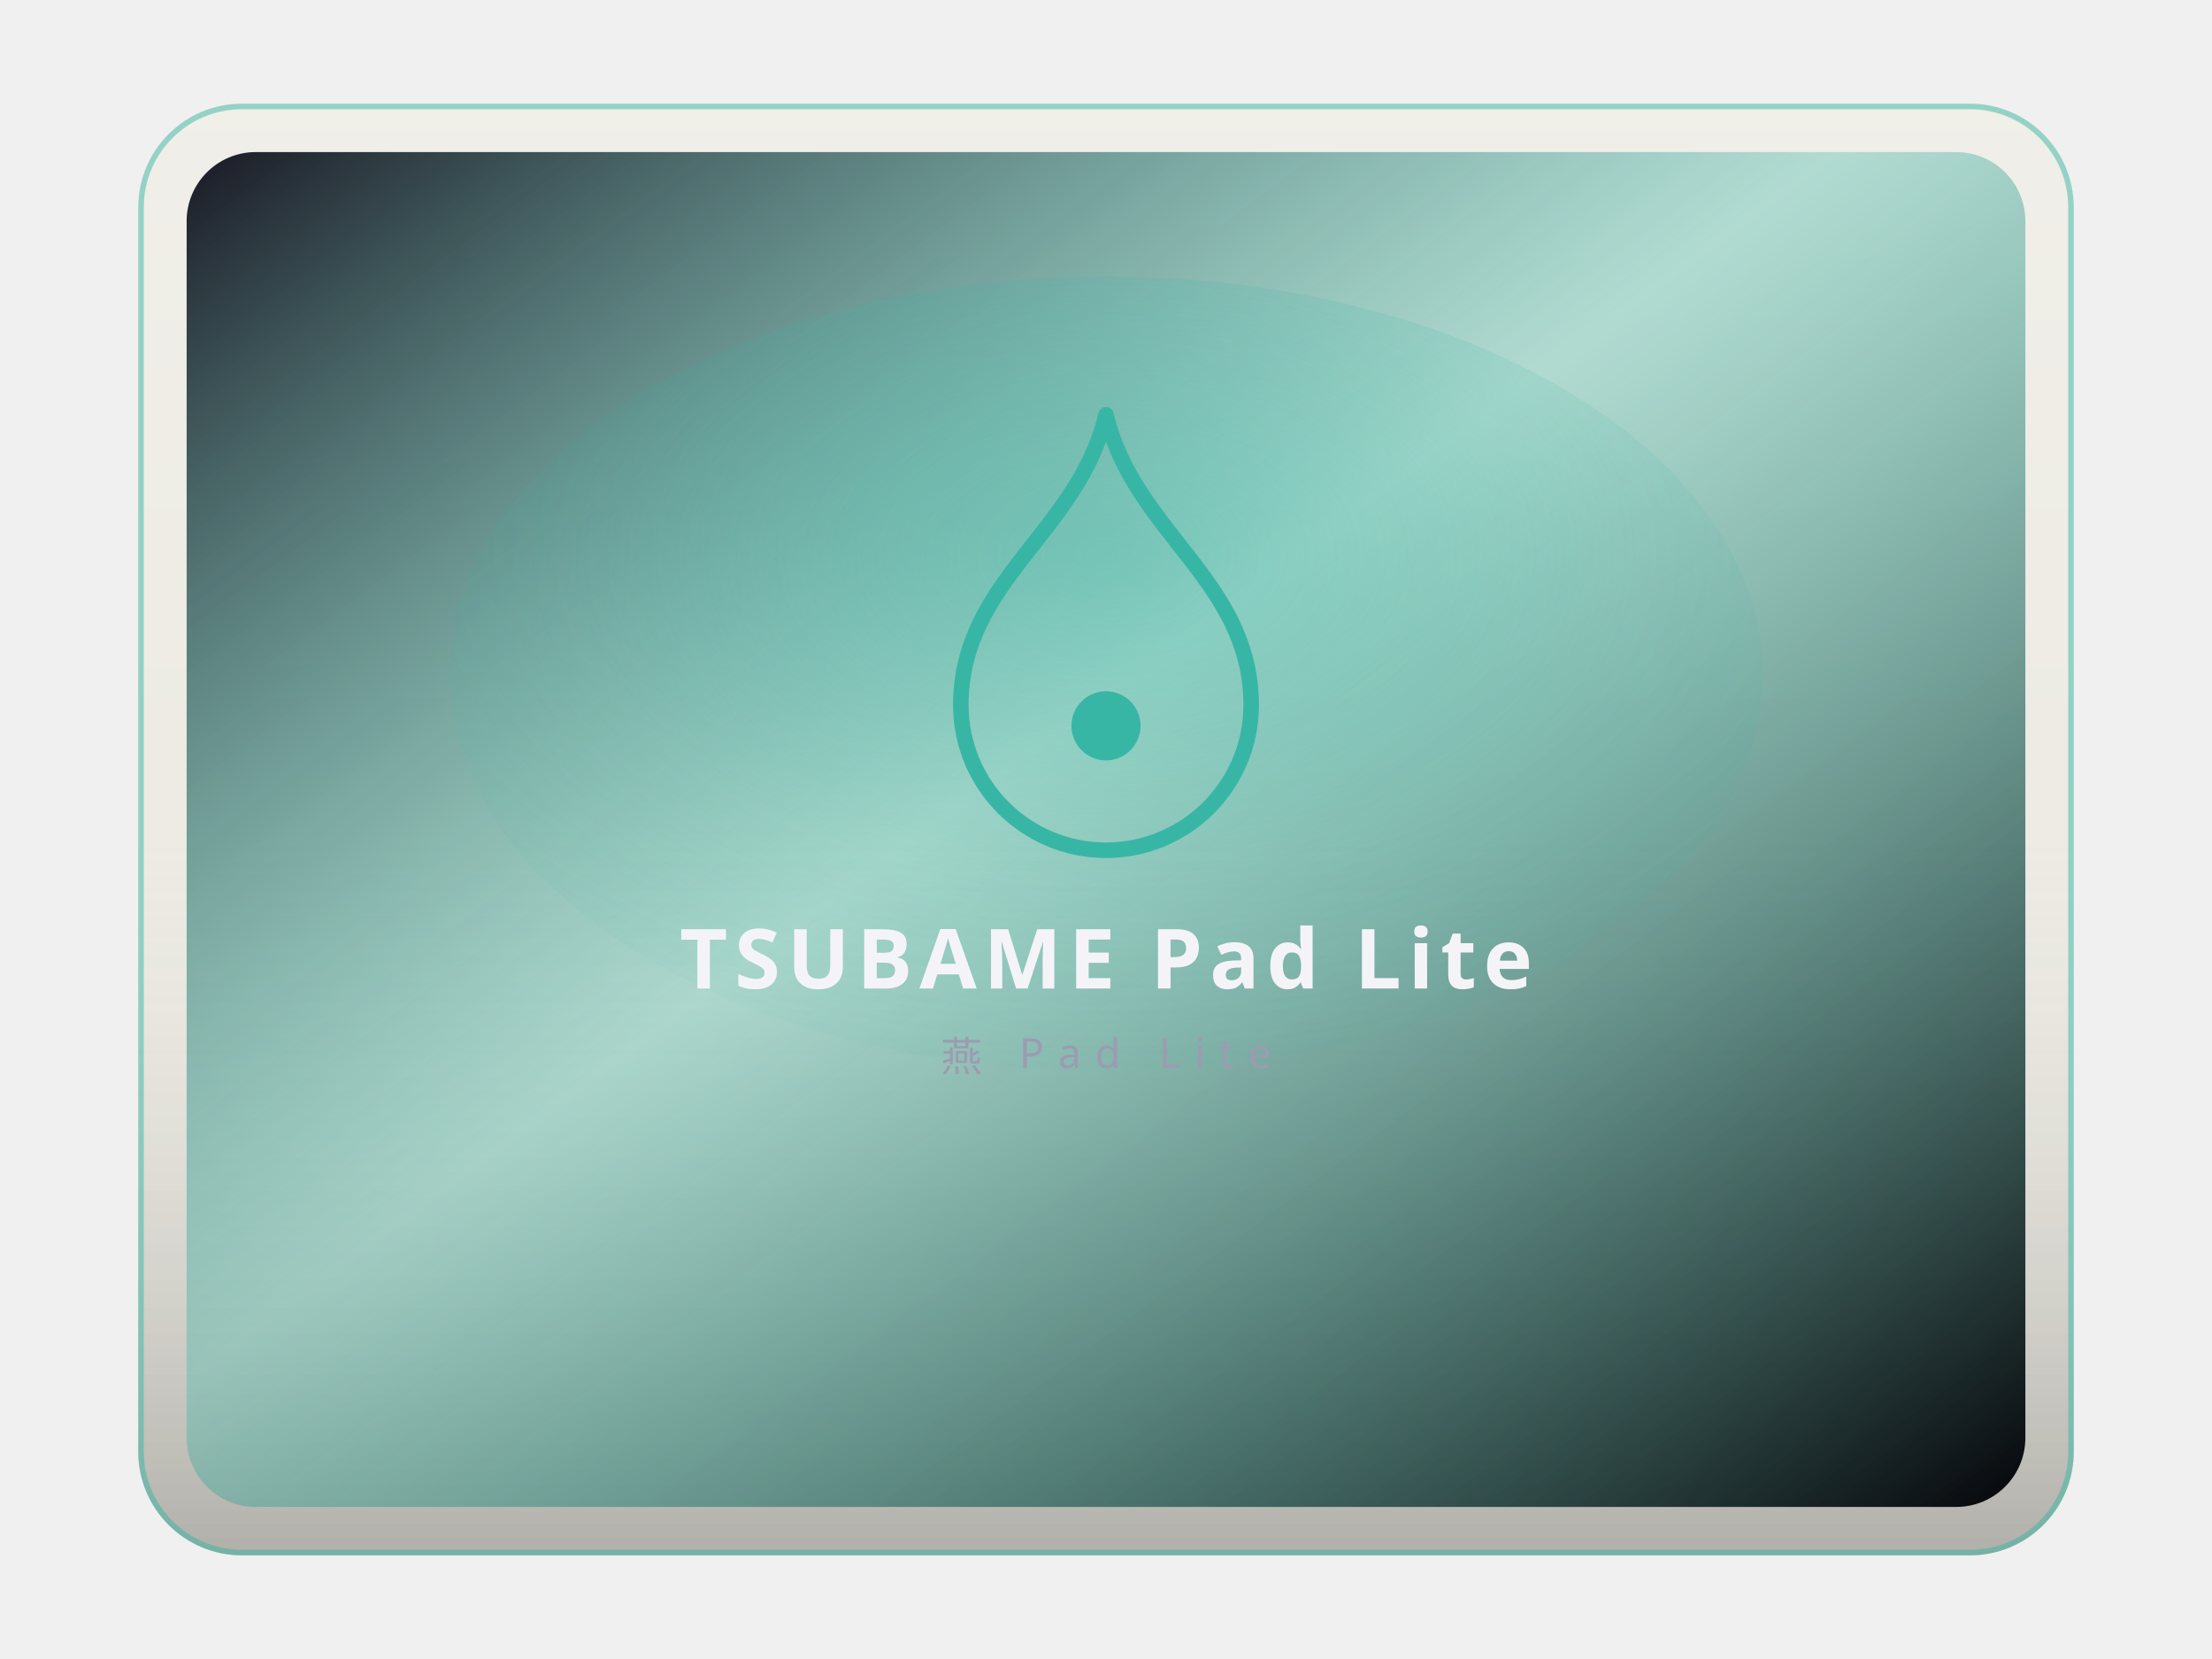
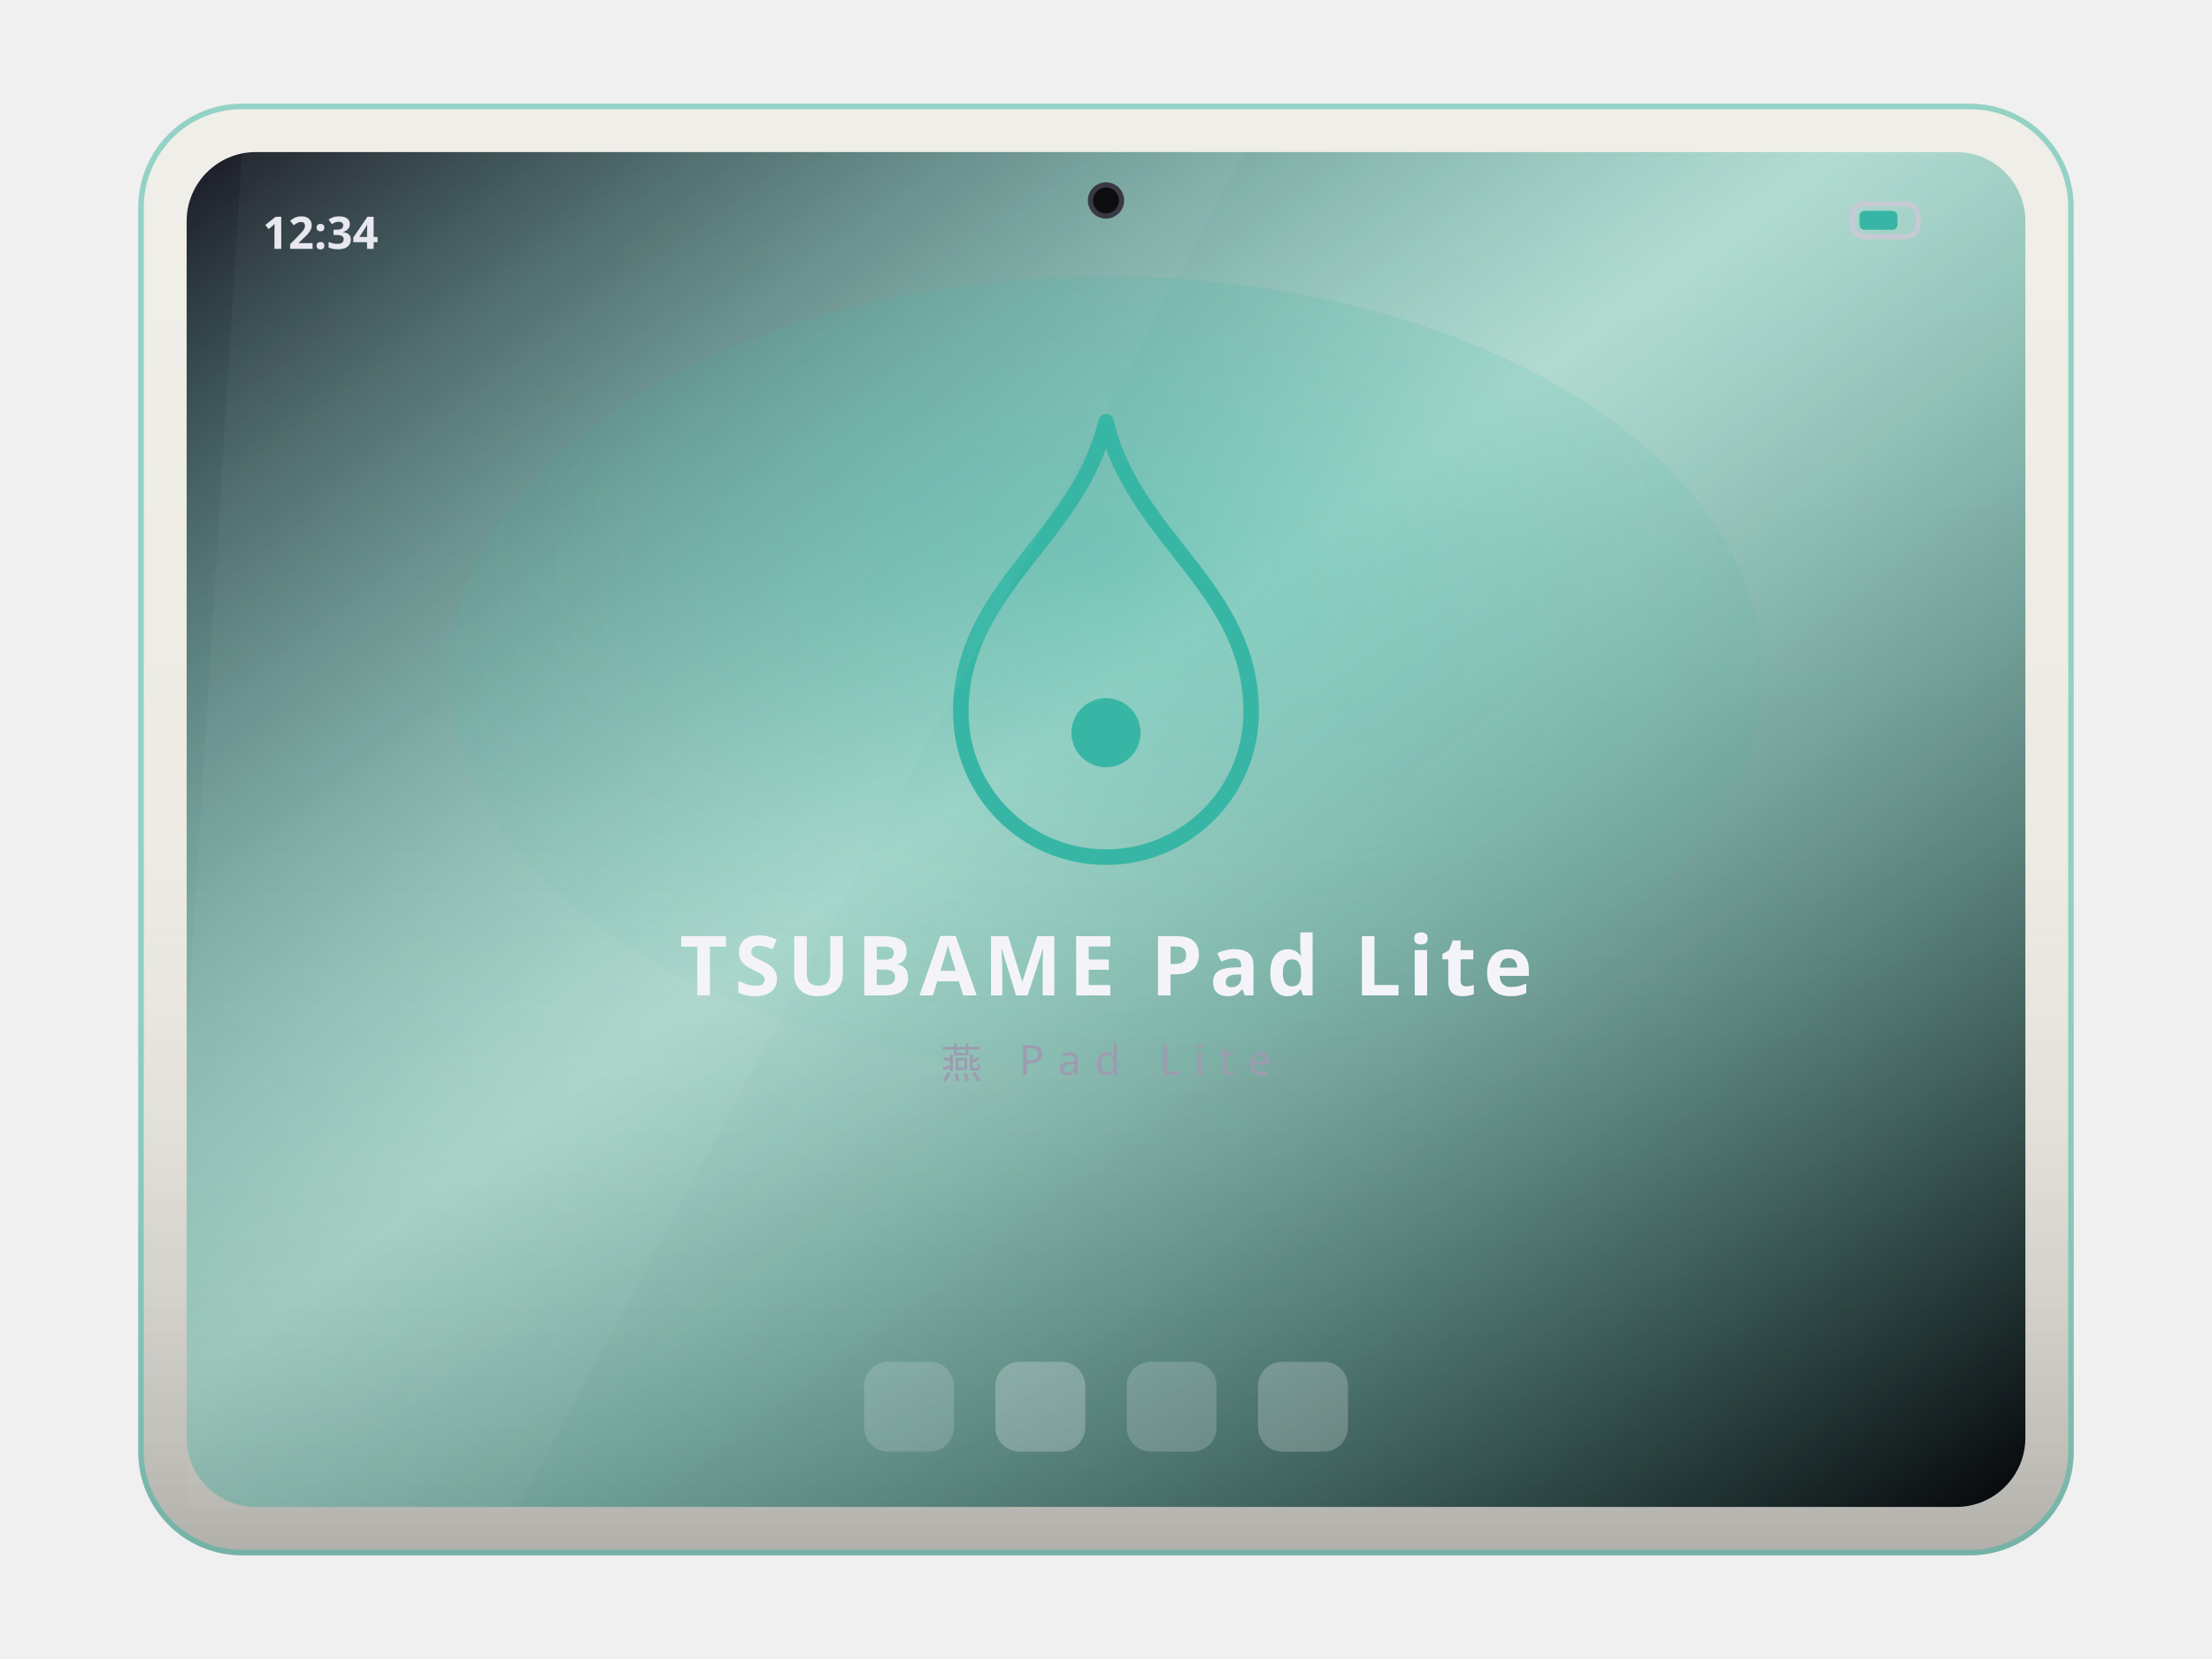
<svg xmlns="http://www.w3.org/2000/svg" viewBox="0 0 640 480" role="img" aria-label="TSUBAME Pad Lite">
  <defs>
    <linearGradient id="scrtpadlite0" x1="0" y1="0" x2="1" y2="1">
      <stop offset="0" stop-color="#1b1b26" />
      <stop offset="0.45" stop-color="#38b6a5" stop-opacity="0.34" />
      <stop offset="1" stop-color="#07070b" />
    </linearGradient>
    <radialGradient id="flaretpadlite0" cx="0.5" cy="0.35" r="0.75">
      <stop offset="0" stop-color="#38b6a5" stop-opacity="0.42" />
      <stop offset="0.55" stop-color="#38b6a5" stop-opacity="0.12" />
      <stop offset="1" stop-color="#38b6a5" stop-opacity="0" />
    </radialGradient>
    <linearGradient id="metaltpadlite0" x1="0" y1="0" x2="0" y2="1">
      <stop offset="0" stop-color="#ffffff" stop-opacity="0.22" />
      <stop offset="0.5" stop-color="#ffffff" stop-opacity="0.04" />
      <stop offset="1" stop-color="#000000" stop-opacity="0.25" />
    </linearGradient>
  </defs>
  <rect x="40" y="30" width="560" height="420" rx="30" fill="#eceae2" />
  <rect x="40" y="30" width="560" height="420" rx="30" fill="url(#metaltpadlite0)" />
  <rect x="40.8" y="30.8" width="558.4" height="418.4" rx="29.2" fill="none" stroke="#38b6a5" stroke-opacity="0.5" stroke-width="1.6" />
  <rect x="54" y="44" width="532" height="392" rx="20" fill="url(#scrtpadlite0)" />
  <ellipse cx="320" cy="195" rx="190" ry="115" fill="url(#flaretpadlite0)" />
-   <path d="M320 120 c-8 34 -42 48 -42 84 a42 42 0 0 0 84 0 c0 -36 -34 -50 -42 -84z" fill="none" stroke="#38b6a5" stroke-width="4.5" stroke-linejoin="round" />
-   <circle cx="320" cy="210" r="10" fill="#38b6a5" />
-   <text x="320" y="286" font-family="'Noto Sans JP',sans-serif" font-size="24" font-weight="800" fill="#f4f4f8" text-anchor="middle" letter-spacing="2">TSUBAME Pad Lite</text>
-   <text x="320" y="310" font-family="'Noto Sans JP',sans-serif" font-size="12" fill="#9c9cb0" text-anchor="middle" letter-spacing="4">燕 Pad Lite</text>
+   <circle cx="320" cy="58" r="4.5" fill="#050508" stroke="#33333f" stroke-width="1.5" />
+   <text x="76" y="72" font-family="'Noto Sans JP',sans-serif" font-size="13" font-weight="700" fill="#e6e6ee">12:34</text>
+   <rect x="536" y="59" width="19" height="9.5" rx="3.5" fill="none" stroke="#c9c9d6" stroke-width="1.4" />
+   <rect x="538" y="61" width="11" height="5.5" rx="1.5" fill="#38b6a5" />
+   <path d="M320 122 c-8 34 -42 48 -42 84 a42 42 0 0 0 84 0 c0 -36 -34 -50 -42 -84z" fill="none" stroke="#38b6a5" stroke-width="4.5" stroke-linejoin="round" />
+   <circle cx="320" cy="212" r="10" fill="#38b6a5" />
+   <text x="320" y="288" font-family="'Noto Sans JP',sans-serif" font-size="24" font-weight="800" fill="#f4f4f8" text-anchor="middle" letter-spacing="2">TSUBAME Pad Lite</text>
+   <text x="320" y="312" font-family="'Noto Sans JP',sans-serif" font-size="12" fill="#9c9cb0" text-anchor="middle" letter-spacing="4">燕 Pad Lite</text>
+   <rect x="250 " y="394" width="26" height="26" rx="7" fill="#ffffff" opacity="0.16" />
+   <rect x="288 " y="394" width="26" height="26" rx="7" fill="#ffffff" opacity="0.24" />
+   <rect x="326 " y="394" width="26" height="26" rx="7" fill="#ffffff" opacity="0.18" />
+   <rect x="364 " y="394" width="26" height="26" rx="7" fill="#ffffff" opacity="0.22" />
+   <path d="M70 44 L360 44 L150 436 L54 436 L54 300 Z" fill="#ffffff" opacity="0.035" />
</svg>
